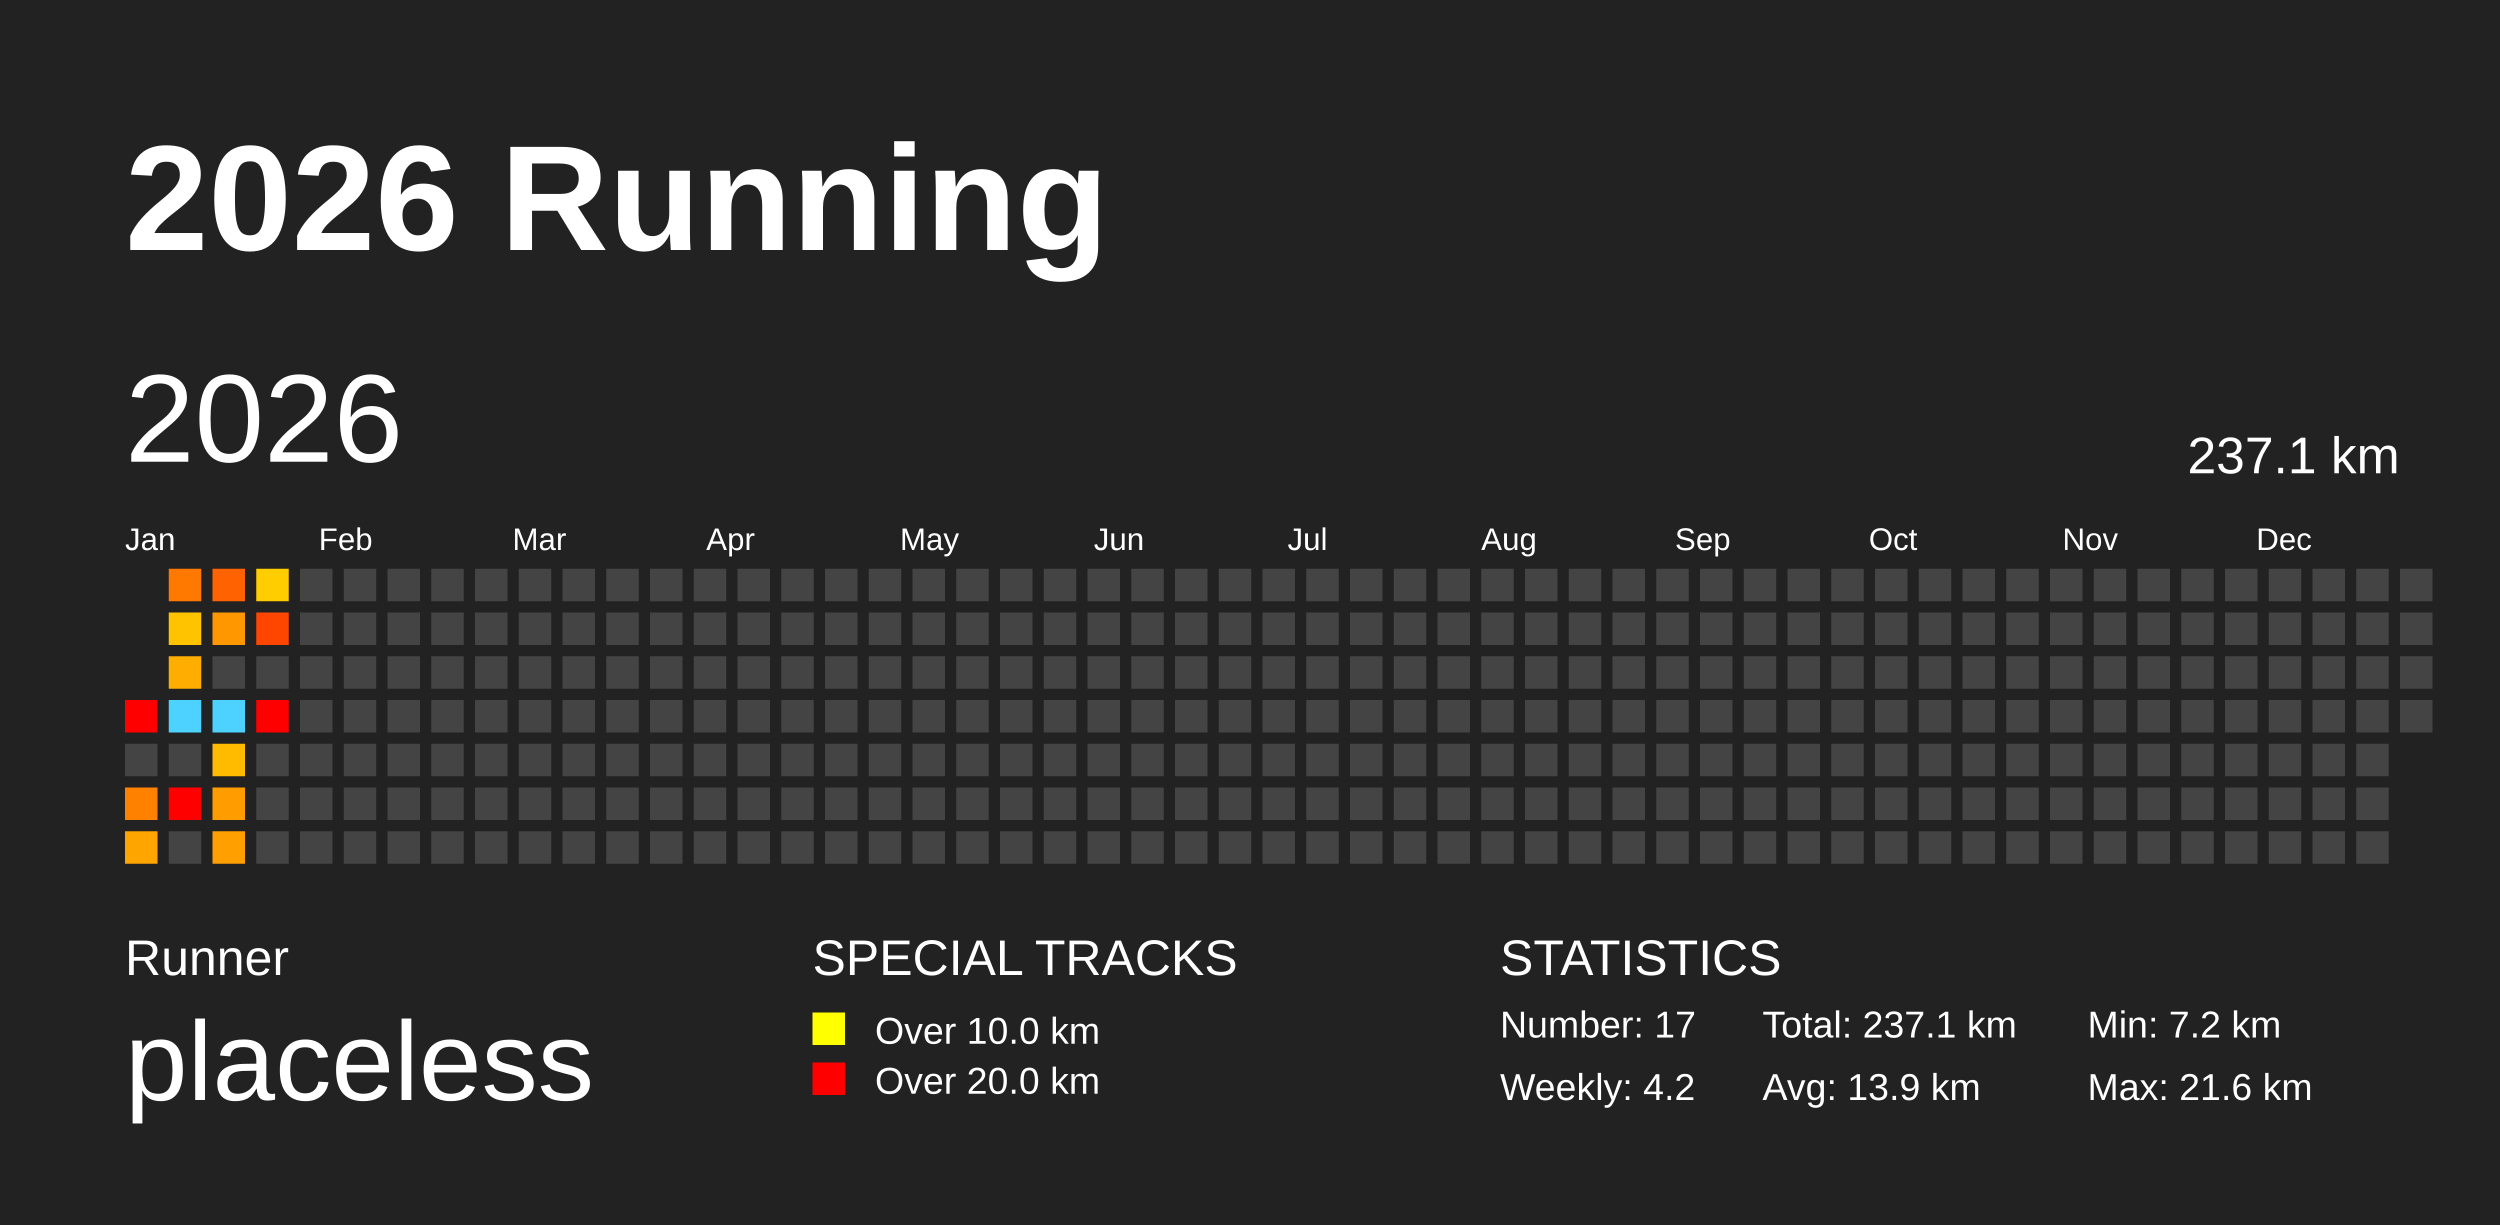
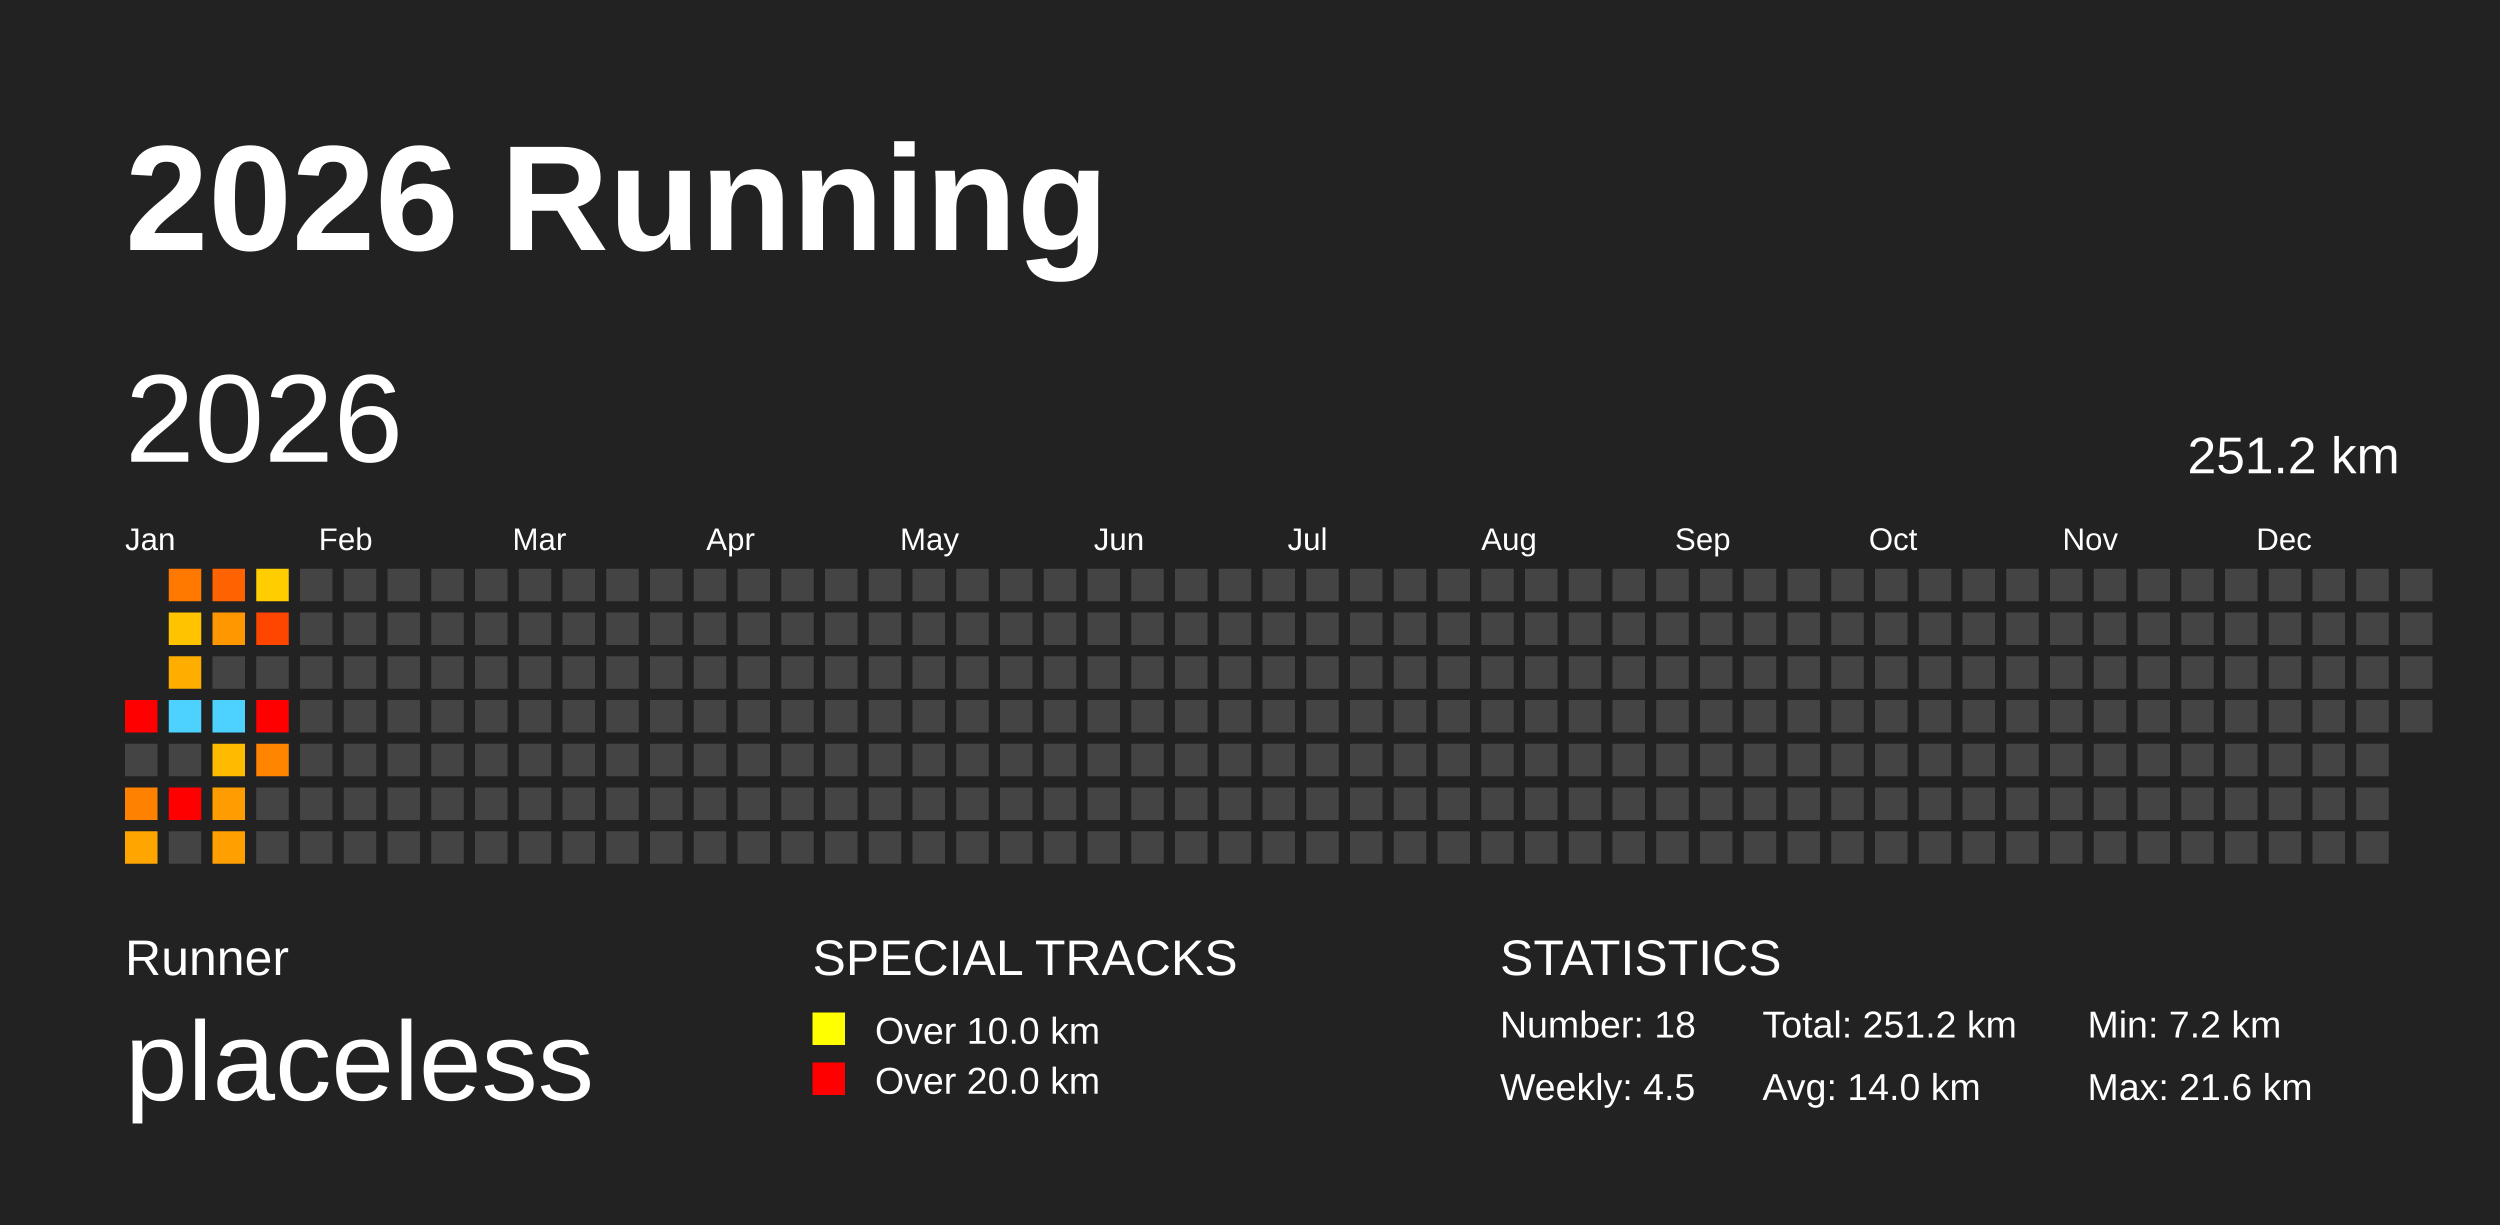
<svg xmlns="http://www.w3.org/2000/svg" baseProfile="full" height="98mm" version="1.1" viewBox="0,0,200,98" width="200mm">
  <defs />
  <rect fill="#222222" height="98" width="200" x="0" y="0" />
  <text fill="#FFFFFF" style="font-size:12px; font-family:Arial; font-weight:bold;" x="10" y="20">2026 Running</text>
  <text fill="#FFFFFF" style="font-size:4px; font-family:Arial" x="10" y="78">Runner</text>
  <text fill="#FFFFFF" style="font-size:9px; font-family:Arial" x="10" y="88">placeless</text>
  <text fill="#FFFFFF" style="font-size:4px; font-family:Arial" x="65" y="78">SPECIAL TRACKS</text>
  <rect fill="yellow" height="2.6" width="2.6" x="65" y="81" />
  <text fill="#FFFFFF" style="font-size:3px; font-family:Arial" x="70" y="83.5">Over 10.0 km</text>
  <rect fill="red" height="2.6" width="2.6" x="65" y="85" />
  <text fill="#FFFFFF" style="font-size:3px; font-family:Arial" x="70" y="87.5">Over 20.0 km</text>
  <text fill="#FFFFFF" style="font-size:4px; font-family:Arial" x="120" y="78">STATISTICS</text>
-   <text fill="#FFFFFF" style="font-size:3px; font-family:Arial" x="120" y="83">Number: 17</text>
-   <text fill="#FFFFFF" style="font-size:3px; font-family:Arial" x="120" y="88">Weekly: 4.2</text>
-   <text fill="#FFFFFF" style="font-size:3px; font-family:Arial" x="141" y="83">Total: 237.1 km</text>
-   <text fill="#FFFFFF" style="font-size:3px; font-family:Arial" x="141" y="88">Avg: 13.9 km</text>
+   <text fill="#FFFFFF" style="font-size:3px; font-family:Arial" x="120" y="83">Number: 18</text>
+   <text fill="#FFFFFF" style="font-size:3px; font-family:Arial" x="120" y="88">Weekly: 4.5</text>
+   <text fill="#FFFFFF" style="font-size:3px; font-family:Arial" x="141" y="83">Total: 251.2 km</text>
+   <text fill="#FFFFFF" style="font-size:3px; font-family:Arial" x="141" y="88">Avg: 14.0 km</text>
  <text fill="#FFFFFF" style="font-size:3px; font-family:Arial" x="167" y="83">Min: 7.2 km</text>
  <text fill="#FFFFFF" style="font-size:3px; font-family:Arial" x="167" y="88">Max: 21.6 km</text>
  <text dominant-baseline="hanging" fill="#FFFFFF" style="font-size:10.0px; font-family:Arial;" x="10" y="30">2026</text>
-   <text dominant-baseline="hanging" fill="#FFFFFF" style="font-size:4.125px; font-family:Arial;" x="175" y="35">237.1 km</text>
+   <text dominant-baseline="hanging" fill="#FFFFFF" style="font-size:4.125px; font-family:Arial;" x="175" y="35">251.2 km</text>
  <text fill="#FFFFFF" style="font-size:2.5px; font-family:Arial" x="10.0" y="44">Jan</text>
  <text fill="#FFFFFF" style="font-size:2.5px; font-family:Arial" x="25.5" y="44">Feb</text>
  <text fill="#FFFFFF" style="font-size:2.5px; font-family:Arial" x="41.0" y="44">Mar</text>
  <text fill="#FFFFFF" style="font-size:2.5px; font-family:Arial" x="56.5" y="44">Apr</text>
  <text fill="#FFFFFF" style="font-size:2.5px; font-family:Arial" x="72.0" y="44">May</text>
  <text fill="#FFFFFF" style="font-size:2.5px; font-family:Arial" x="87.5" y="44">Jun</text>
  <text fill="#FFFFFF" style="font-size:2.5px; font-family:Arial" x="103.0" y="44">Jul</text>
  <text fill="#FFFFFF" style="font-size:2.5px; font-family:Arial" x="118.5" y="44">Aug</text>
  <text fill="#FFFFFF" style="font-size:2.5px; font-family:Arial" x="134.0" y="44">Sep</text>
  <text fill="#FFFFFF" style="font-size:2.5px; font-family:Arial" x="149.5" y="44">Oct</text>
  <text fill="#FFFFFF" style="font-size:2.5px; font-family:Arial" x="165.0" y="44">Nov</text>
  <text fill="#FFFFFF" style="font-size:2.5px; font-family:Arial" x="180.5" y="44">Dec</text>
  <rect fill="red" height="2.6" width="2.6" x="10.0" y="56.0" />
  <rect fill="#444444" height="2.6" width="2.6" x="10.0" y="59.5" />
  <rect fill="#ff8100" height="2.6" width="2.6" x="10.0" y="63.0" />
  <rect fill="#ffa500" height="2.6" width="2.6" x="10.0" y="66.5" />
  <rect fill="#ff7800" height="2.6" width="2.6" x="13.5" y="45.5" />
  <rect fill="#ffc300" height="2.6" width="2.6" x="13.5" y="49.0" />
  <rect fill="#ffae00" height="2.6" width="2.6" x="13.5" y="52.5" />
  <rect fill="#4dd2ff" height="2.6" width="2.6" x="13.5" y="56.0" />
  <rect fill="#444444" height="2.6" width="2.6" x="13.5" y="59.5" />
  <rect fill="red" height="2.6" width="2.6" x="13.5" y="63.0" />
  <rect fill="#444444" height="2.6" width="2.6" x="13.5" y="66.5" />
  <rect fill="#ff6200" height="2.6" width="2.6" x="17.0" y="45.5" />
  <rect fill="#ff9700" height="2.6" width="2.6" x="17.0" y="49.0" />
  <rect fill="#444444" height="2.6" width="2.6" x="17.0" y="52.5" />
  <rect fill="#4dd2ff" height="2.6" width="2.6" x="17.0" y="56.0" />
  <rect fill="#ffbb00" height="2.6" width="2.6" x="17.0" y="59.5" />
  <rect fill="#ff9d00" height="2.6" width="2.6" x="17.0" y="63.0" />
  <rect fill="#ffa000" height="2.6" width="2.6" x="17.0" y="66.5" />
  <rect fill="#ffcd00" height="2.6" width="2.6" x="20.5" y="45.5" />
  <rect fill="#ff4600" height="2.6" width="2.6" x="20.5" y="49.0" />
  <rect fill="#444444" height="2.6" width="2.6" x="20.5" y="52.5" />
  <rect fill="red" height="2.6" width="2.6" x="20.5" y="56.0" />
-   <rect fill="#444444" height="2.6" width="2.6" x="20.5" y="59.5" />
+   <rect fill="#ff8400" height="2.6" width="2.6" x="20.5" y="59.5" />
  <rect fill="#444444" height="2.6" width="2.6" x="20.5" y="63.0" />
  <rect fill="#444444" height="2.6" width="2.6" x="20.5" y="66.5" />
  <rect fill="#444444" height="2.6" width="2.6" x="24.0" y="45.5" />
  <rect fill="#444444" height="2.6" width="2.6" x="24.0" y="49.0" />
  <rect fill="#444444" height="2.6" width="2.6" x="24.0" y="52.5" />
  <rect fill="#444444" height="2.6" width="2.6" x="24.0" y="56.0" />
  <rect fill="#444444" height="2.6" width="2.6" x="24.0" y="59.5" />
  <rect fill="#444444" height="2.6" width="2.6" x="24.0" y="63.0" />
  <rect fill="#444444" height="2.6" width="2.6" x="24.0" y="66.5" />
  <rect fill="#444444" height="2.6" width="2.6" x="27.5" y="45.5" />
  <rect fill="#444444" height="2.6" width="2.6" x="27.5" y="49.0" />
  <rect fill="#444444" height="2.6" width="2.6" x="27.5" y="52.5" />
  <rect fill="#444444" height="2.6" width="2.6" x="27.5" y="56.0" />
  <rect fill="#444444" height="2.6" width="2.6" x="27.5" y="59.5" />
  <rect fill="#444444" height="2.6" width="2.6" x="27.5" y="63.0" />
  <rect fill="#444444" height="2.6" width="2.6" x="27.5" y="66.5" />
  <rect fill="#444444" height="2.6" width="2.6" x="31.0" y="45.5" />
  <rect fill="#444444" height="2.6" width="2.6" x="31.0" y="49.0" />
  <rect fill="#444444" height="2.6" width="2.6" x="31.0" y="52.5" />
  <rect fill="#444444" height="2.6" width="2.6" x="31.0" y="56.0" />
  <rect fill="#444444" height="2.6" width="2.6" x="31.0" y="59.5" />
  <rect fill="#444444" height="2.6" width="2.6" x="31.0" y="63.0" />
  <rect fill="#444444" height="2.6" width="2.6" x="31.0" y="66.5" />
  <rect fill="#444444" height="2.6" width="2.6" x="34.5" y="45.5" />
  <rect fill="#444444" height="2.6" width="2.6" x="34.5" y="49.0" />
  <rect fill="#444444" height="2.6" width="2.6" x="34.5" y="52.5" />
  <rect fill="#444444" height="2.6" width="2.6" x="34.5" y="56.0" />
  <rect fill="#444444" height="2.6" width="2.6" x="34.5" y="59.5" />
  <rect fill="#444444" height="2.6" width="2.6" x="34.5" y="63.0" />
  <rect fill="#444444" height="2.6" width="2.6" x="34.5" y="66.5" />
  <rect fill="#444444" height="2.6" width="2.6" x="38.0" y="45.5" />
  <rect fill="#444444" height="2.6" width="2.6" x="38.0" y="49.0" />
  <rect fill="#444444" height="2.6" width="2.6" x="38.0" y="52.5" />
  <rect fill="#444444" height="2.6" width="2.6" x="38.0" y="56.0" />
  <rect fill="#444444" height="2.6" width="2.6" x="38.0" y="59.5" />
  <rect fill="#444444" height="2.6" width="2.6" x="38.0" y="63.0" />
  <rect fill="#444444" height="2.6" width="2.6" x="38.0" y="66.5" />
  <rect fill="#444444" height="2.6" width="2.6" x="41.5" y="45.5" />
  <rect fill="#444444" height="2.6" width="2.6" x="41.5" y="49.0" />
  <rect fill="#444444" height="2.6" width="2.6" x="41.5" y="52.5" />
  <rect fill="#444444" height="2.6" width="2.6" x="41.5" y="56.0" />
  <rect fill="#444444" height="2.6" width="2.6" x="41.5" y="59.5" />
  <rect fill="#444444" height="2.6" width="2.6" x="41.5" y="63.0" />
  <rect fill="#444444" height="2.6" width="2.6" x="41.5" y="66.5" />
  <rect fill="#444444" height="2.6" width="2.6" x="45.0" y="45.5" />
  <rect fill="#444444" height="2.6" width="2.6" x="45.0" y="49.0" />
  <rect fill="#444444" height="2.6" width="2.6" x="45.0" y="52.5" />
  <rect fill="#444444" height="2.6" width="2.6" x="45.0" y="56.0" />
  <rect fill="#444444" height="2.6" width="2.6" x="45.0" y="59.5" />
  <rect fill="#444444" height="2.6" width="2.6" x="45.0" y="63.0" />
  <rect fill="#444444" height="2.6" width="2.6" x="45.0" y="66.5" />
  <rect fill="#444444" height="2.6" width="2.6" x="48.5" y="45.5" />
  <rect fill="#444444" height="2.6" width="2.6" x="48.5" y="49.0" />
  <rect fill="#444444" height="2.6" width="2.6" x="48.5" y="52.5" />
  <rect fill="#444444" height="2.6" width="2.6" x="48.5" y="56.0" />
  <rect fill="#444444" height="2.6" width="2.6" x="48.5" y="59.5" />
  <rect fill="#444444" height="2.6" width="2.6" x="48.5" y="63.0" />
  <rect fill="#444444" height="2.6" width="2.6" x="48.5" y="66.5" />
  <rect fill="#444444" height="2.6" width="2.6" x="52.0" y="45.5" />
  <rect fill="#444444" height="2.6" width="2.6" x="52.0" y="49.0" />
  <rect fill="#444444" height="2.6" width="2.6" x="52.0" y="52.5" />
  <rect fill="#444444" height="2.6" width="2.6" x="52.0" y="56.0" />
  <rect fill="#444444" height="2.6" width="2.6" x="52.0" y="59.5" />
  <rect fill="#444444" height="2.6" width="2.6" x="52.0" y="63.0" />
  <rect fill="#444444" height="2.6" width="2.6" x="52.0" y="66.5" />
  <rect fill="#444444" height="2.6" width="2.6" x="55.5" y="45.5" />
  <rect fill="#444444" height="2.6" width="2.6" x="55.5" y="49.0" />
  <rect fill="#444444" height="2.6" width="2.6" x="55.5" y="52.5" />
  <rect fill="#444444" height="2.6" width="2.6" x="55.5" y="56.0" />
  <rect fill="#444444" height="2.6" width="2.6" x="55.5" y="59.5" />
  <rect fill="#444444" height="2.6" width="2.6" x="55.5" y="63.0" />
  <rect fill="#444444" height="2.6" width="2.6" x="55.5" y="66.5" />
  <rect fill="#444444" height="2.6" width="2.6" x="59.0" y="45.5" />
  <rect fill="#444444" height="2.6" width="2.6" x="59.0" y="49.0" />
  <rect fill="#444444" height="2.6" width="2.6" x="59.0" y="52.5" />
  <rect fill="#444444" height="2.6" width="2.6" x="59.0" y="56.0" />
  <rect fill="#444444" height="2.6" width="2.6" x="59.0" y="59.5" />
  <rect fill="#444444" height="2.6" width="2.6" x="59.0" y="63.0" />
  <rect fill="#444444" height="2.6" width="2.6" x="59.0" y="66.5" />
  <rect fill="#444444" height="2.6" width="2.6" x="62.5" y="45.5" />
  <rect fill="#444444" height="2.6" width="2.6" x="62.5" y="49.0" />
  <rect fill="#444444" height="2.6" width="2.6" x="62.5" y="52.5" />
  <rect fill="#444444" height="2.6" width="2.6" x="62.5" y="56.0" />
  <rect fill="#444444" height="2.6" width="2.6" x="62.5" y="59.5" />
  <rect fill="#444444" height="2.6" width="2.6" x="62.5" y="63.0" />
  <rect fill="#444444" height="2.6" width="2.6" x="62.5" y="66.5" />
  <rect fill="#444444" height="2.6" width="2.6" x="66.0" y="45.5" />
  <rect fill="#444444" height="2.6" width="2.6" x="66.0" y="49.0" />
  <rect fill="#444444" height="2.6" width="2.6" x="66.0" y="52.5" />
  <rect fill="#444444" height="2.6" width="2.6" x="66.0" y="56.0" />
  <rect fill="#444444" height="2.6" width="2.6" x="66.0" y="59.5" />
  <rect fill="#444444" height="2.6" width="2.6" x="66.0" y="63.0" />
  <rect fill="#444444" height="2.6" width="2.6" x="66.0" y="66.5" />
  <rect fill="#444444" height="2.6" width="2.6" x="69.5" y="45.5" />
  <rect fill="#444444" height="2.6" width="2.6" x="69.5" y="49.0" />
  <rect fill="#444444" height="2.6" width="2.6" x="69.5" y="52.5" />
  <rect fill="#444444" height="2.6" width="2.6" x="69.5" y="56.0" />
  <rect fill="#444444" height="2.6" width="2.6" x="69.5" y="59.5" />
  <rect fill="#444444" height="2.6" width="2.6" x="69.5" y="63.0" />
  <rect fill="#444444" height="2.6" width="2.6" x="69.5" y="66.5" />
  <rect fill="#444444" height="2.6" width="2.6" x="73.0" y="45.5" />
  <rect fill="#444444" height="2.6" width="2.6" x="73.0" y="49.0" />
  <rect fill="#444444" height="2.6" width="2.6" x="73.0" y="52.5" />
  <rect fill="#444444" height="2.6" width="2.6" x="73.0" y="56.0" />
  <rect fill="#444444" height="2.6" width="2.6" x="73.0" y="59.5" />
  <rect fill="#444444" height="2.6" width="2.6" x="73.0" y="63.0" />
  <rect fill="#444444" height="2.6" width="2.6" x="73.0" y="66.5" />
  <rect fill="#444444" height="2.6" width="2.6" x="76.5" y="45.5" />
  <rect fill="#444444" height="2.6" width="2.6" x="76.5" y="49.0" />
  <rect fill="#444444" height="2.6" width="2.6" x="76.5" y="52.5" />
  <rect fill="#444444" height="2.6" width="2.6" x="76.5" y="56.0" />
  <rect fill="#444444" height="2.6" width="2.6" x="76.5" y="59.5" />
  <rect fill="#444444" height="2.6" width="2.6" x="76.5" y="63.0" />
  <rect fill="#444444" height="2.6" width="2.6" x="76.5" y="66.5" />
  <rect fill="#444444" height="2.6" width="2.6" x="80.0" y="45.5" />
  <rect fill="#444444" height="2.6" width="2.6" x="80.0" y="49.0" />
  <rect fill="#444444" height="2.6" width="2.6" x="80.0" y="52.5" />
  <rect fill="#444444" height="2.6" width="2.6" x="80.0" y="56.0" />
  <rect fill="#444444" height="2.6" width="2.6" x="80.0" y="59.5" />
  <rect fill="#444444" height="2.6" width="2.6" x="80.0" y="63.0" />
  <rect fill="#444444" height="2.6" width="2.6" x="80.0" y="66.5" />
  <rect fill="#444444" height="2.6" width="2.6" x="83.5" y="45.5" />
  <rect fill="#444444" height="2.6" width="2.6" x="83.5" y="49.0" />
  <rect fill="#444444" height="2.6" width="2.6" x="83.5" y="52.5" />
  <rect fill="#444444" height="2.6" width="2.6" x="83.5" y="56.0" />
  <rect fill="#444444" height="2.6" width="2.6" x="83.5" y="59.5" />
  <rect fill="#444444" height="2.6" width="2.6" x="83.5" y="63.0" />
  <rect fill="#444444" height="2.6" width="2.6" x="83.5" y="66.5" />
  <rect fill="#444444" height="2.6" width="2.6" x="87.0" y="45.5" />
  <rect fill="#444444" height="2.6" width="2.6" x="87.0" y="49.0" />
  <rect fill="#444444" height="2.6" width="2.6" x="87.0" y="52.5" />
  <rect fill="#444444" height="2.6" width="2.6" x="87.0" y="56.0" />
  <rect fill="#444444" height="2.6" width="2.6" x="87.0" y="59.5" />
  <rect fill="#444444" height="2.6" width="2.6" x="87.0" y="63.0" />
  <rect fill="#444444" height="2.6" width="2.6" x="87.0" y="66.5" />
  <rect fill="#444444" height="2.6" width="2.6" x="90.5" y="45.5" />
  <rect fill="#444444" height="2.6" width="2.6" x="90.5" y="49.0" />
  <rect fill="#444444" height="2.6" width="2.6" x="90.5" y="52.5" />
  <rect fill="#444444" height="2.6" width="2.6" x="90.5" y="56.0" />
  <rect fill="#444444" height="2.6" width="2.6" x="90.5" y="59.5" />
  <rect fill="#444444" height="2.6" width="2.6" x="90.5" y="63.0" />
  <rect fill="#444444" height="2.6" width="2.6" x="90.5" y="66.5" />
  <rect fill="#444444" height="2.6" width="2.6" x="94.0" y="45.5" />
  <rect fill="#444444" height="2.6" width="2.6" x="94.0" y="49.0" />
  <rect fill="#444444" height="2.6" width="2.6" x="94.0" y="52.5" />
  <rect fill="#444444" height="2.6" width="2.6" x="94.0" y="56.0" />
  <rect fill="#444444" height="2.6" width="2.6" x="94.0" y="59.5" />
  <rect fill="#444444" height="2.6" width="2.6" x="94.0" y="63.0" />
  <rect fill="#444444" height="2.6" width="2.6" x="94.0" y="66.5" />
  <rect fill="#444444" height="2.6" width="2.6" x="97.5" y="45.5" />
  <rect fill="#444444" height="2.6" width="2.6" x="97.5" y="49.0" />
  <rect fill="#444444" height="2.6" width="2.6" x="97.5" y="52.5" />
  <rect fill="#444444" height="2.6" width="2.6" x="97.5" y="56.0" />
  <rect fill="#444444" height="2.6" width="2.6" x="97.5" y="59.5" />
  <rect fill="#444444" height="2.6" width="2.6" x="97.5" y="63.0" />
  <rect fill="#444444" height="2.6" width="2.6" x="97.5" y="66.5" />
  <rect fill="#444444" height="2.6" width="2.6" x="101.0" y="45.5" />
  <rect fill="#444444" height="2.6" width="2.6" x="101.0" y="49.0" />
  <rect fill="#444444" height="2.6" width="2.6" x="101.0" y="52.5" />
  <rect fill="#444444" height="2.6" width="2.6" x="101.0" y="56.0" />
  <rect fill="#444444" height="2.6" width="2.6" x="101.0" y="59.5" />
  <rect fill="#444444" height="2.6" width="2.6" x="101.0" y="63.0" />
  <rect fill="#444444" height="2.6" width="2.6" x="101.0" y="66.5" />
  <rect fill="#444444" height="2.6" width="2.6" x="104.5" y="45.5" />
  <rect fill="#444444" height="2.6" width="2.6" x="104.5" y="49.0" />
  <rect fill="#444444" height="2.6" width="2.6" x="104.5" y="52.5" />
  <rect fill="#444444" height="2.6" width="2.6" x="104.5" y="56.0" />
  <rect fill="#444444" height="2.6" width="2.6" x="104.5" y="59.5" />
  <rect fill="#444444" height="2.6" width="2.6" x="104.5" y="63.0" />
  <rect fill="#444444" height="2.6" width="2.6" x="104.5" y="66.5" />
  <rect fill="#444444" height="2.6" width="2.6" x="108.0" y="45.5" />
  <rect fill="#444444" height="2.6" width="2.6" x="108.0" y="49.0" />
  <rect fill="#444444" height="2.6" width="2.6" x="108.0" y="52.5" />
  <rect fill="#444444" height="2.6" width="2.6" x="108.0" y="56.0" />
  <rect fill="#444444" height="2.6" width="2.6" x="108.0" y="59.5" />
  <rect fill="#444444" height="2.6" width="2.6" x="108.0" y="63.0" />
  <rect fill="#444444" height="2.6" width="2.6" x="108.0" y="66.5" />
  <rect fill="#444444" height="2.6" width="2.6" x="111.5" y="45.5" />
  <rect fill="#444444" height="2.6" width="2.6" x="111.5" y="49.0" />
  <rect fill="#444444" height="2.6" width="2.6" x="111.5" y="52.5" />
  <rect fill="#444444" height="2.6" width="2.6" x="111.5" y="56.0" />
  <rect fill="#444444" height="2.6" width="2.6" x="111.5" y="59.5" />
  <rect fill="#444444" height="2.6" width="2.6" x="111.5" y="63.0" />
  <rect fill="#444444" height="2.6" width="2.6" x="111.5" y="66.5" />
  <rect fill="#444444" height="2.6" width="2.6" x="115.0" y="45.5" />
  <rect fill="#444444" height="2.6" width="2.6" x="115.0" y="49.0" />
  <rect fill="#444444" height="2.6" width="2.6" x="115.0" y="52.5" />
  <rect fill="#444444" height="2.6" width="2.6" x="115.0" y="56.0" />
  <rect fill="#444444" height="2.6" width="2.6" x="115.0" y="59.5" />
  <rect fill="#444444" height="2.6" width="2.6" x="115.0" y="63.0" />
  <rect fill="#444444" height="2.6" width="2.6" x="115.0" y="66.5" />
  <rect fill="#444444" height="2.6" width="2.6" x="118.5" y="45.5" />
  <rect fill="#444444" height="2.6" width="2.6" x="118.5" y="49.0" />
  <rect fill="#444444" height="2.6" width="2.6" x="118.5" y="52.5" />
  <rect fill="#444444" height="2.6" width="2.6" x="118.5" y="56.0" />
  <rect fill="#444444" height="2.6" width="2.6" x="118.5" y="59.5" />
  <rect fill="#444444" height="2.6" width="2.6" x="118.5" y="63.0" />
  <rect fill="#444444" height="2.6" width="2.6" x="118.5" y="66.5" />
  <rect fill="#444444" height="2.6" width="2.6" x="122.0" y="45.5" />
  <rect fill="#444444" height="2.6" width="2.6" x="122.0" y="49.0" />
  <rect fill="#444444" height="2.6" width="2.6" x="122.0" y="52.5" />
  <rect fill="#444444" height="2.6" width="2.6" x="122.0" y="56.0" />
  <rect fill="#444444" height="2.6" width="2.6" x="122.0" y="59.5" />
  <rect fill="#444444" height="2.6" width="2.6" x="122.0" y="63.0" />
  <rect fill="#444444" height="2.6" width="2.6" x="122.0" y="66.5" />
  <rect fill="#444444" height="2.6" width="2.6" x="125.5" y="45.5" />
  <rect fill="#444444" height="2.6" width="2.6" x="125.5" y="49.0" />
  <rect fill="#444444" height="2.6" width="2.6" x="125.5" y="52.5" />
  <rect fill="#444444" height="2.6" width="2.6" x="125.5" y="56.0" />
  <rect fill="#444444" height="2.6" width="2.6" x="125.5" y="59.5" />
  <rect fill="#444444" height="2.6" width="2.6" x="125.5" y="63.0" />
  <rect fill="#444444" height="2.6" width="2.6" x="125.5" y="66.5" />
  <rect fill="#444444" height="2.6" width="2.6" x="129.0" y="45.5" />
  <rect fill="#444444" height="2.6" width="2.6" x="129.0" y="49.0" />
  <rect fill="#444444" height="2.6" width="2.6" x="129.0" y="52.5" />
  <rect fill="#444444" height="2.6" width="2.6" x="129.0" y="56.0" />
  <rect fill="#444444" height="2.6" width="2.6" x="129.0" y="59.5" />
  <rect fill="#444444" height="2.6" width="2.6" x="129.0" y="63.0" />
  <rect fill="#444444" height="2.6" width="2.6" x="129.0" y="66.5" />
  <rect fill="#444444" height="2.6" width="2.6" x="132.5" y="45.5" />
  <rect fill="#444444" height="2.6" width="2.6" x="132.5" y="49.0" />
  <rect fill="#444444" height="2.6" width="2.6" x="132.5" y="52.5" />
  <rect fill="#444444" height="2.6" width="2.6" x="132.5" y="56.0" />
  <rect fill="#444444" height="2.6" width="2.6" x="132.5" y="59.5" />
  <rect fill="#444444" height="2.6" width="2.6" x="132.5" y="63.0" />
  <rect fill="#444444" height="2.6" width="2.6" x="132.5" y="66.5" />
  <rect fill="#444444" height="2.6" width="2.6" x="136.0" y="45.5" />
  <rect fill="#444444" height="2.6" width="2.6" x="136.0" y="49.0" />
  <rect fill="#444444" height="2.6" width="2.6" x="136.0" y="52.5" />
  <rect fill="#444444" height="2.6" width="2.6" x="136.0" y="56.0" />
  <rect fill="#444444" height="2.6" width="2.6" x="136.0" y="59.5" />
  <rect fill="#444444" height="2.6" width="2.6" x="136.0" y="63.0" />
  <rect fill="#444444" height="2.6" width="2.6" x="136.0" y="66.5" />
  <rect fill="#444444" height="2.6" width="2.6" x="139.5" y="45.5" />
  <rect fill="#444444" height="2.6" width="2.6" x="139.5" y="49.0" />
  <rect fill="#444444" height="2.6" width="2.6" x="139.5" y="52.5" />
  <rect fill="#444444" height="2.6" width="2.6" x="139.5" y="56.0" />
  <rect fill="#444444" height="2.6" width="2.6" x="139.5" y="59.5" />
  <rect fill="#444444" height="2.6" width="2.6" x="139.5" y="63.0" />
  <rect fill="#444444" height="2.6" width="2.6" x="139.5" y="66.5" />
  <rect fill="#444444" height="2.6" width="2.6" x="143.0" y="45.5" />
  <rect fill="#444444" height="2.6" width="2.6" x="143.0" y="49.0" />
  <rect fill="#444444" height="2.6" width="2.6" x="143.0" y="52.5" />
  <rect fill="#444444" height="2.6" width="2.6" x="143.0" y="56.0" />
  <rect fill="#444444" height="2.6" width="2.6" x="143.0" y="59.5" />
  <rect fill="#444444" height="2.6" width="2.6" x="143.0" y="63.0" />
  <rect fill="#444444" height="2.6" width="2.6" x="143.0" y="66.5" />
  <rect fill="#444444" height="2.6" width="2.6" x="146.5" y="45.5" />
  <rect fill="#444444" height="2.6" width="2.6" x="146.5" y="49.0" />
  <rect fill="#444444" height="2.6" width="2.6" x="146.5" y="52.5" />
  <rect fill="#444444" height="2.6" width="2.6" x="146.5" y="56.0" />
  <rect fill="#444444" height="2.6" width="2.6" x="146.5" y="59.5" />
  <rect fill="#444444" height="2.6" width="2.6" x="146.5" y="63.0" />
  <rect fill="#444444" height="2.6" width="2.6" x="146.5" y="66.5" />
  <rect fill="#444444" height="2.6" width="2.6" x="150.0" y="45.5" />
  <rect fill="#444444" height="2.6" width="2.6" x="150.0" y="49.0" />
  <rect fill="#444444" height="2.6" width="2.6" x="150.0" y="52.5" />
  <rect fill="#444444" height="2.6" width="2.6" x="150.0" y="56.0" />
  <rect fill="#444444" height="2.6" width="2.6" x="150.0" y="59.5" />
  <rect fill="#444444" height="2.6" width="2.6" x="150.0" y="63.0" />
  <rect fill="#444444" height="2.6" width="2.6" x="150.0" y="66.5" />
  <rect fill="#444444" height="2.6" width="2.6" x="153.5" y="45.5" />
  <rect fill="#444444" height="2.6" width="2.6" x="153.5" y="49.0" />
  <rect fill="#444444" height="2.6" width="2.6" x="153.5" y="52.5" />
  <rect fill="#444444" height="2.6" width="2.6" x="153.5" y="56.0" />
  <rect fill="#444444" height="2.6" width="2.6" x="153.5" y="59.5" />
  <rect fill="#444444" height="2.6" width="2.6" x="153.5" y="63.0" />
  <rect fill="#444444" height="2.6" width="2.6" x="153.5" y="66.5" />
  <rect fill="#444444" height="2.6" width="2.6" x="157.0" y="45.5" />
  <rect fill="#444444" height="2.6" width="2.6" x="157.0" y="49.0" />
  <rect fill="#444444" height="2.6" width="2.6" x="157.0" y="52.5" />
  <rect fill="#444444" height="2.6" width="2.6" x="157.0" y="56.0" />
  <rect fill="#444444" height="2.6" width="2.6" x="157.0" y="59.5" />
  <rect fill="#444444" height="2.6" width="2.6" x="157.0" y="63.0" />
  <rect fill="#444444" height="2.6" width="2.6" x="157.0" y="66.5" />
  <rect fill="#444444" height="2.6" width="2.6" x="160.5" y="45.5" />
  <rect fill="#444444" height="2.6" width="2.6" x="160.5" y="49.0" />
  <rect fill="#444444" height="2.6" width="2.6" x="160.5" y="52.5" />
  <rect fill="#444444" height="2.6" width="2.6" x="160.5" y="56.0" />
  <rect fill="#444444" height="2.6" width="2.6" x="160.5" y="59.5" />
  <rect fill="#444444" height="2.6" width="2.6" x="160.5" y="63.0" />
  <rect fill="#444444" height="2.6" width="2.6" x="160.5" y="66.5" />
  <rect fill="#444444" height="2.6" width="2.6" x="164.0" y="45.5" />
  <rect fill="#444444" height="2.6" width="2.6" x="164.0" y="49.0" />
  <rect fill="#444444" height="2.6" width="2.6" x="164.0" y="52.5" />
  <rect fill="#444444" height="2.6" width="2.6" x="164.0" y="56.0" />
  <rect fill="#444444" height="2.6" width="2.6" x="164.0" y="59.5" />
  <rect fill="#444444" height="2.6" width="2.6" x="164.0" y="63.0" />
  <rect fill="#444444" height="2.6" width="2.6" x="164.0" y="66.5" />
  <rect fill="#444444" height="2.6" width="2.6" x="167.5" y="45.5" />
  <rect fill="#444444" height="2.6" width="2.6" x="167.5" y="49.0" />
  <rect fill="#444444" height="2.6" width="2.6" x="167.5" y="52.5" />
  <rect fill="#444444" height="2.6" width="2.6" x="167.5" y="56.0" />
  <rect fill="#444444" height="2.6" width="2.6" x="167.5" y="59.5" />
  <rect fill="#444444" height="2.6" width="2.6" x="167.5" y="63.0" />
  <rect fill="#444444" height="2.6" width="2.6" x="167.5" y="66.5" />
  <rect fill="#444444" height="2.6" width="2.6" x="171.0" y="45.5" />
  <rect fill="#444444" height="2.6" width="2.6" x="171.0" y="49.0" />
  <rect fill="#444444" height="2.6" width="2.6" x="171.0" y="52.5" />
  <rect fill="#444444" height="2.6" width="2.6" x="171.0" y="56.0" />
  <rect fill="#444444" height="2.6" width="2.6" x="171.0" y="59.5" />
  <rect fill="#444444" height="2.6" width="2.6" x="171.0" y="63.0" />
  <rect fill="#444444" height="2.6" width="2.6" x="171.0" y="66.5" />
  <rect fill="#444444" height="2.6" width="2.6" x="174.5" y="45.5" />
  <rect fill="#444444" height="2.6" width="2.6" x="174.5" y="49.0" />
  <rect fill="#444444" height="2.6" width="2.6" x="174.5" y="52.5" />
  <rect fill="#444444" height="2.6" width="2.6" x="174.5" y="56.0" />
  <rect fill="#444444" height="2.6" width="2.6" x="174.5" y="59.5" />
  <rect fill="#444444" height="2.6" width="2.6" x="174.5" y="63.0" />
  <rect fill="#444444" height="2.6" width="2.6" x="174.5" y="66.5" />
  <rect fill="#444444" height="2.6" width="2.6" x="178.0" y="45.5" />
  <rect fill="#444444" height="2.6" width="2.6" x="178.0" y="49.0" />
  <rect fill="#444444" height="2.6" width="2.6" x="178.0" y="52.5" />
  <rect fill="#444444" height="2.6" width="2.6" x="178.0" y="56.0" />
  <rect fill="#444444" height="2.6" width="2.6" x="178.0" y="59.5" />
  <rect fill="#444444" height="2.6" width="2.6" x="178.0" y="63.0" />
  <rect fill="#444444" height="2.6" width="2.6" x="178.0" y="66.5" />
  <rect fill="#444444" height="2.6" width="2.6" x="181.5" y="45.5" />
  <rect fill="#444444" height="2.6" width="2.6" x="181.5" y="49.0" />
  <rect fill="#444444" height="2.6" width="2.6" x="181.5" y="52.5" />
  <rect fill="#444444" height="2.6" width="2.6" x="181.5" y="56.0" />
  <rect fill="#444444" height="2.6" width="2.6" x="181.5" y="59.5" />
  <rect fill="#444444" height="2.6" width="2.6" x="181.5" y="63.0" />
  <rect fill="#444444" height="2.6" width="2.6" x="181.5" y="66.5" />
  <rect fill="#444444" height="2.6" width="2.6" x="185.0" y="45.5" />
  <rect fill="#444444" height="2.6" width="2.6" x="185.0" y="49.0" />
  <rect fill="#444444" height="2.6" width="2.6" x="185.0" y="52.5" />
  <rect fill="#444444" height="2.6" width="2.6" x="185.0" y="56.0" />
  <rect fill="#444444" height="2.6" width="2.6" x="185.0" y="59.5" />
  <rect fill="#444444" height="2.6" width="2.6" x="185.0" y="63.0" />
  <rect fill="#444444" height="2.6" width="2.6" x="185.0" y="66.5" />
  <rect fill="#444444" height="2.6" width="2.6" x="188.5" y="45.5" />
  <rect fill="#444444" height="2.6" width="2.6" x="188.5" y="49.0" />
  <rect fill="#444444" height="2.6" width="2.6" x="188.5" y="52.5" />
  <rect fill="#444444" height="2.6" width="2.6" x="188.5" y="56.0" />
  <rect fill="#444444" height="2.6" width="2.6" x="188.5" y="59.5" />
  <rect fill="#444444" height="2.6" width="2.6" x="188.5" y="63.0" />
  <rect fill="#444444" height="2.6" width="2.6" x="188.5" y="66.5" />
  <rect fill="#444444" height="2.6" width="2.6" x="192.0" y="45.5" />
  <rect fill="#444444" height="2.6" width="2.6" x="192.0" y="49.0" />
  <rect fill="#444444" height="2.6" width="2.6" x="192.0" y="52.5" />
  <rect fill="#444444" height="2.6" width="2.6" x="192.0" y="56.0" />
</svg>
